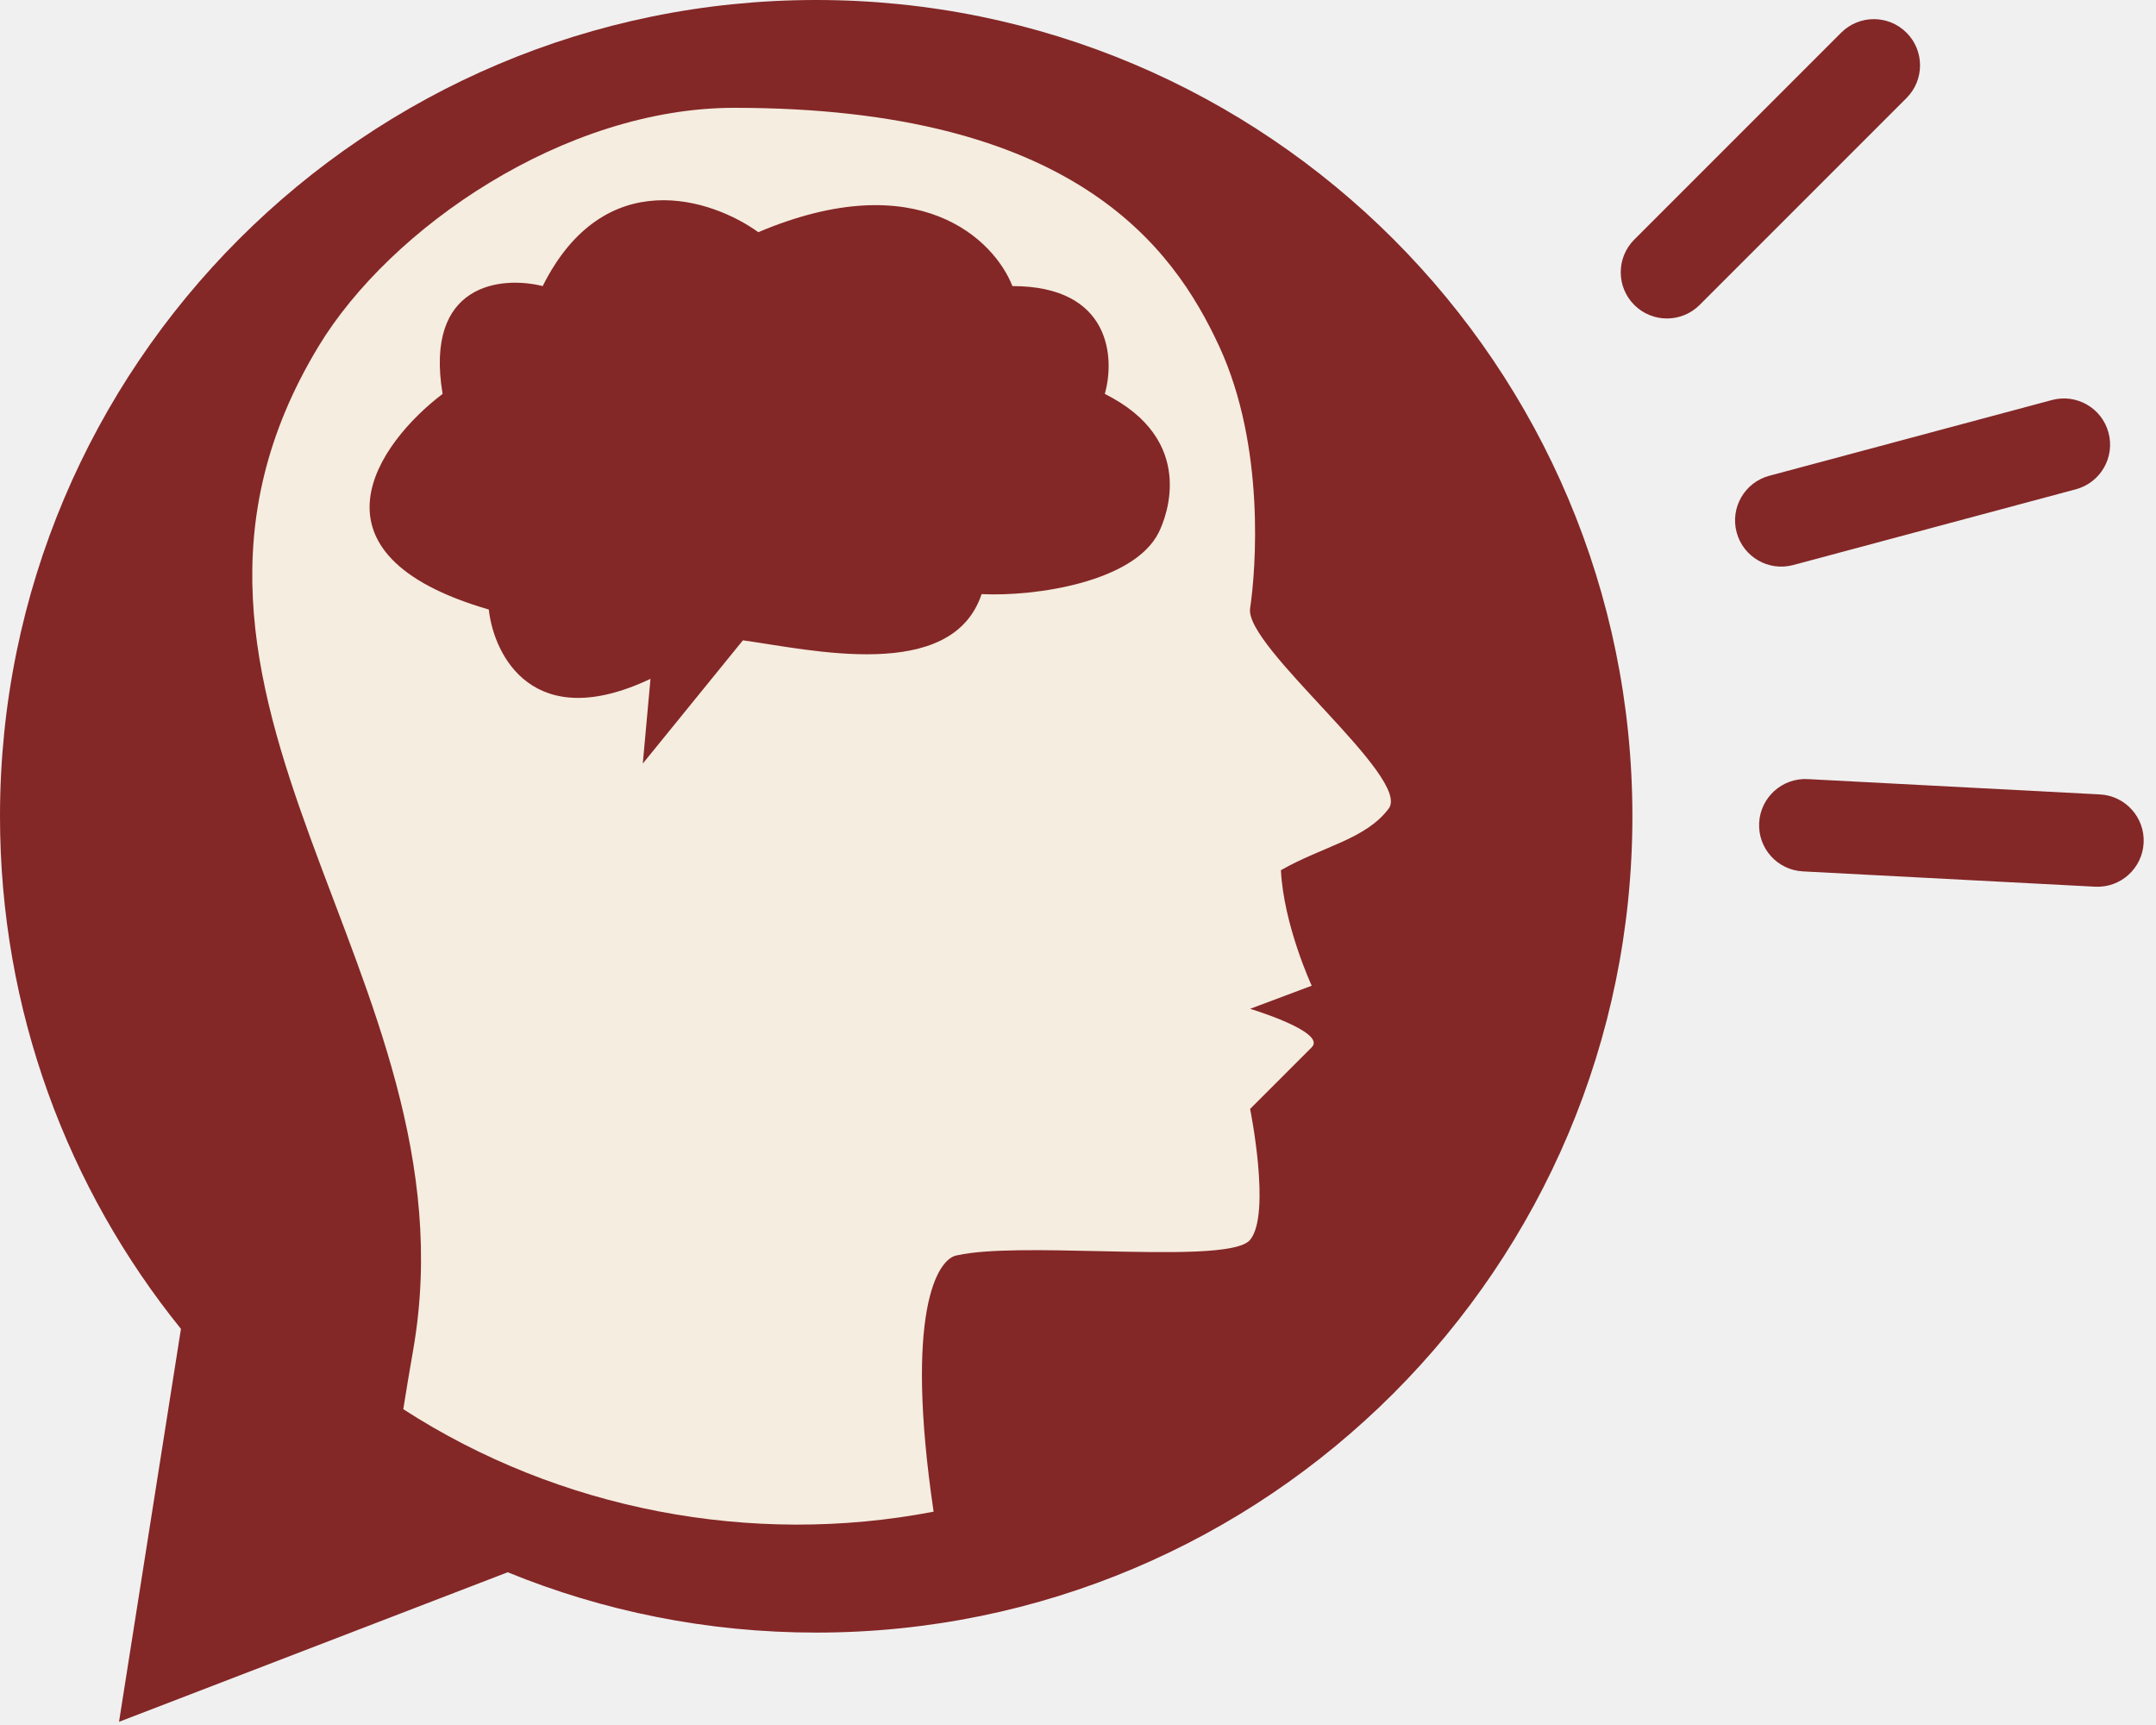
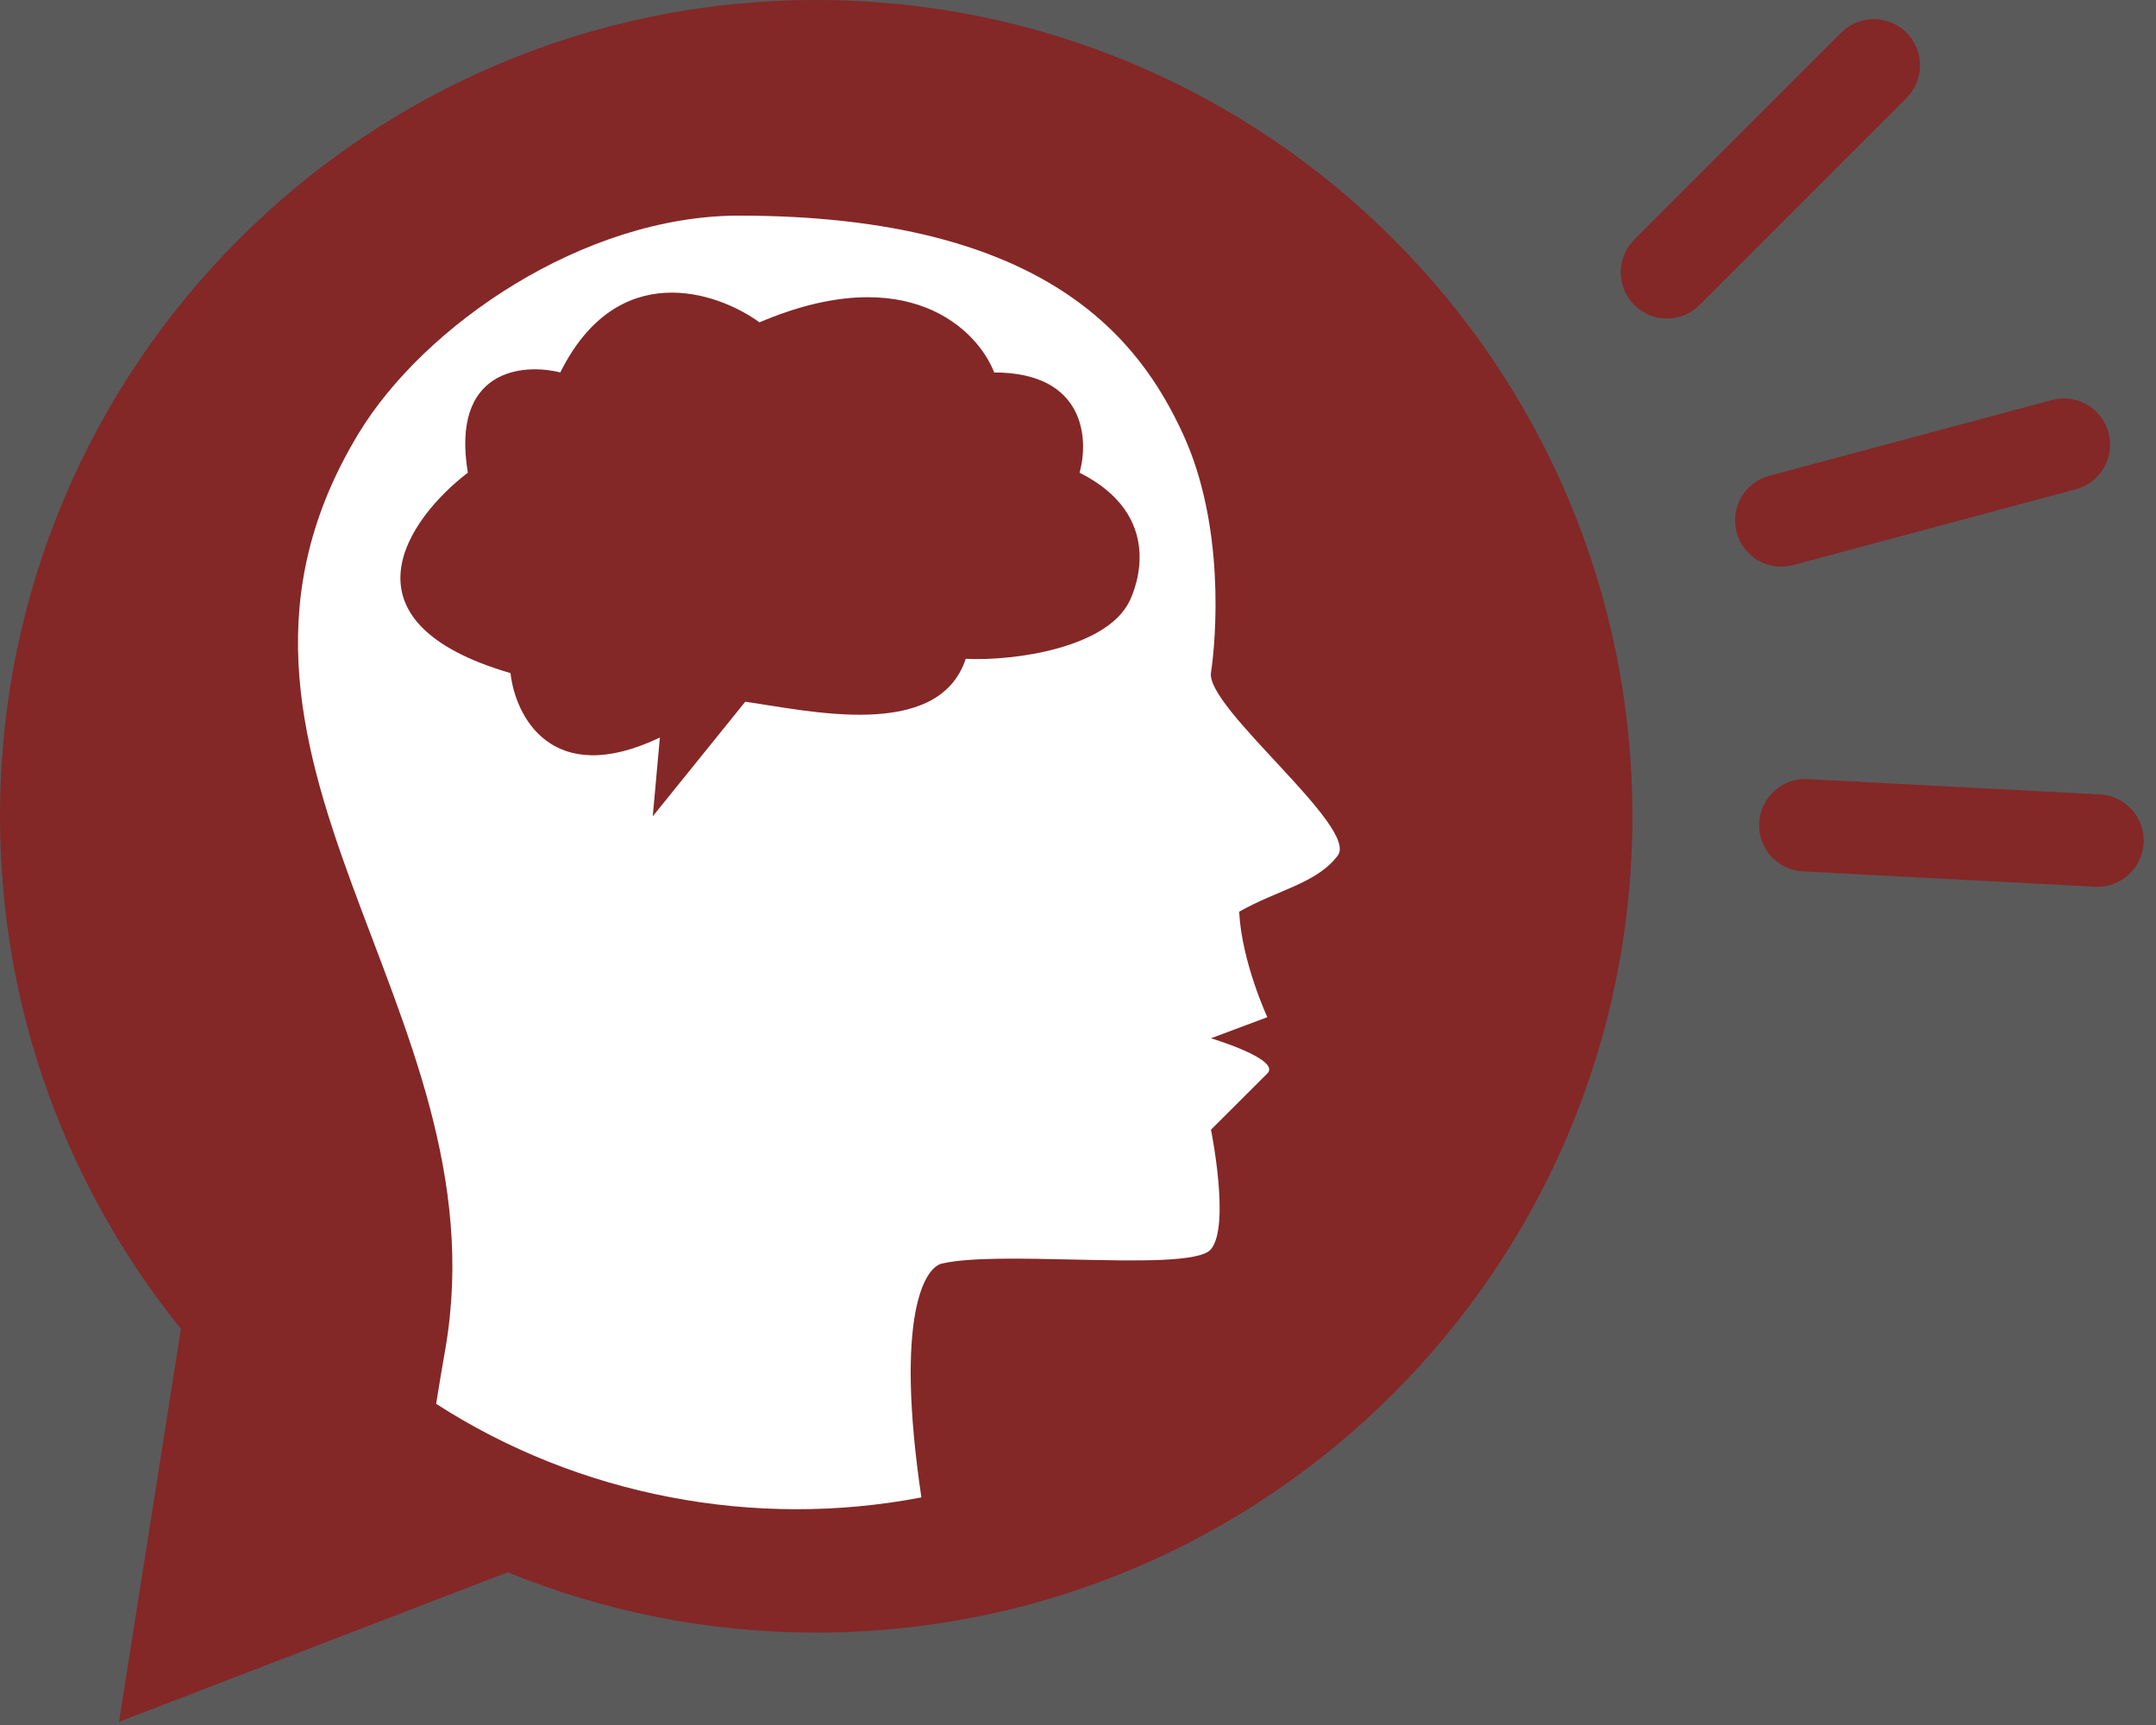
<svg xmlns="http://www.w3.org/2000/svg" width="140" height="112" viewBox="0 0 140 112" fill="none">
+   <rect width="140" height="112" fill="#5A5A5A" />
  <rect x="111.992" y="31.667" width="25" height="6" rx="3" transform="rotate(-15 111.992 31.6667)" fill="#842727" />
  <rect x="104" y="17.678" width="25" height="6" rx="3" transform="rotate(-45 104 17.6777)" fill="#842727" />
  <rect x="114.388" y="50.428" width="25" height="6" rx="3" transform="rotate(3 114.388 50.4279)" fill="#842727" />
  <path fill-rule="evenodd" clip-rule="evenodd" d="M7.729 111.793L11.75 86.281C4.401 77.184 0 65.606 0 53C0 23.729 23.729 0 53 0C82.271 0 106 23.729 106 53C106 82.271 82.271 106 53 106C45.911 106 39.148 104.608 32.968 102.083L7.729 111.793Z" fill="#842727" />
-   <path d="M26.839 87.596C31.049 63.204 6.899 45.289 20.676 22.5C25.347 14.774 36.676 7 47.676 7C69.676 7 76.176 16 79.176 22.5C82.176 29 81.552 37 81.176 39.5C80.8 42 91.676 50.5 90.176 52.5C88.676 54.5 85.91 54.938 83.176 56.5C83.358 60.079 85.176 64 85.176 64L81.176 65.5C81.176 65.5 86.176 67 85.176 68L81.176 72C81.176 72 82.559 78.824 81.176 80.5C80.404 81.436 75.934 81.336 71.375 81.234C67.771 81.154 64.111 81.073 62.176 81.5C60.855 81.665 58.715 85.236 60.624 98.149C48.813 100.426 36.301 98.035 26.187 91.495C26.382 90.246 26.607 88.941 26.839 87.596Z" fill="#F5EDDF" />
-   <path d="M41.74 49.575L42.24 44.075C34.64 47.675 32.073 42.575 31.74 39.575C19.34 35.975 24.573 28.742 28.74 25.575C27.54 18.375 32.573 17.909 35.24 18.575C39.24 10.575 46.24 12.909 49.24 15.075C59.64 10.675 64.573 15.575 65.74 18.575C72.14 18.575 72.407 23.242 71.74 25.575C77.74 28.575 75.74 33.575 75.24 34.575C73.63 37.795 67.24 38.742 63.74 38.575C61.806 44.376 52.576 42.166 48.24 41.575L41.74 49.575Z" fill="#842727" />
+   <path d="M28.918 87.587C32.77 65.316 10.673 48.959 23.279 28.152C27.552 21.098 37.918 14 47.983 14C68.113 14 74.06 22.217 76.805 28.152C79.55 34.087 78.98 41.391 78.635 43.674C78.291 45.956 88.242 53.717 86.87 55.544C85.498 57.37 82.966 57.769 80.465 59.196C80.631 62.464 82.295 66.043 82.295 66.043L78.635 67.413C78.635 67.413 83.21 68.783 82.295 69.696L78.635 73.348C78.635 73.348 79.901 79.579 78.635 81.109C77.928 81.963 73.839 81.872 69.667 81.779C66.37 81.706 63.021 81.631 61.25 82.022C60.041 82.172 58.083 85.432 59.83 97.223C49.023 99.302 37.575 97.119 28.321 91.147C28.499 90.007 28.705 88.816 28.918 87.587Z" fill="white" />
+   <path d="M42.387 53L42.849 47.887C35.829 51.234 33.458 46.493 33.15 43.704C21.695 40.358 26.53 33.634 30.379 30.69C29.27 23.997 33.92 23.563 36.383 24.183C40.078 16.746 46.544 18.915 49.316 20.929C58.922 16.839 63.48 21.394 64.557 24.183C70.469 24.183 70.716 28.521 70.1 30.69C75.642 33.479 73.795 38.127 73.333 39.056C71.846 42.049 65.943 42.929 62.71 42.775C60.924 48.167 52.397 46.113 48.392 45.563L42.387 53Z" fill="#842727" />
</svg>
